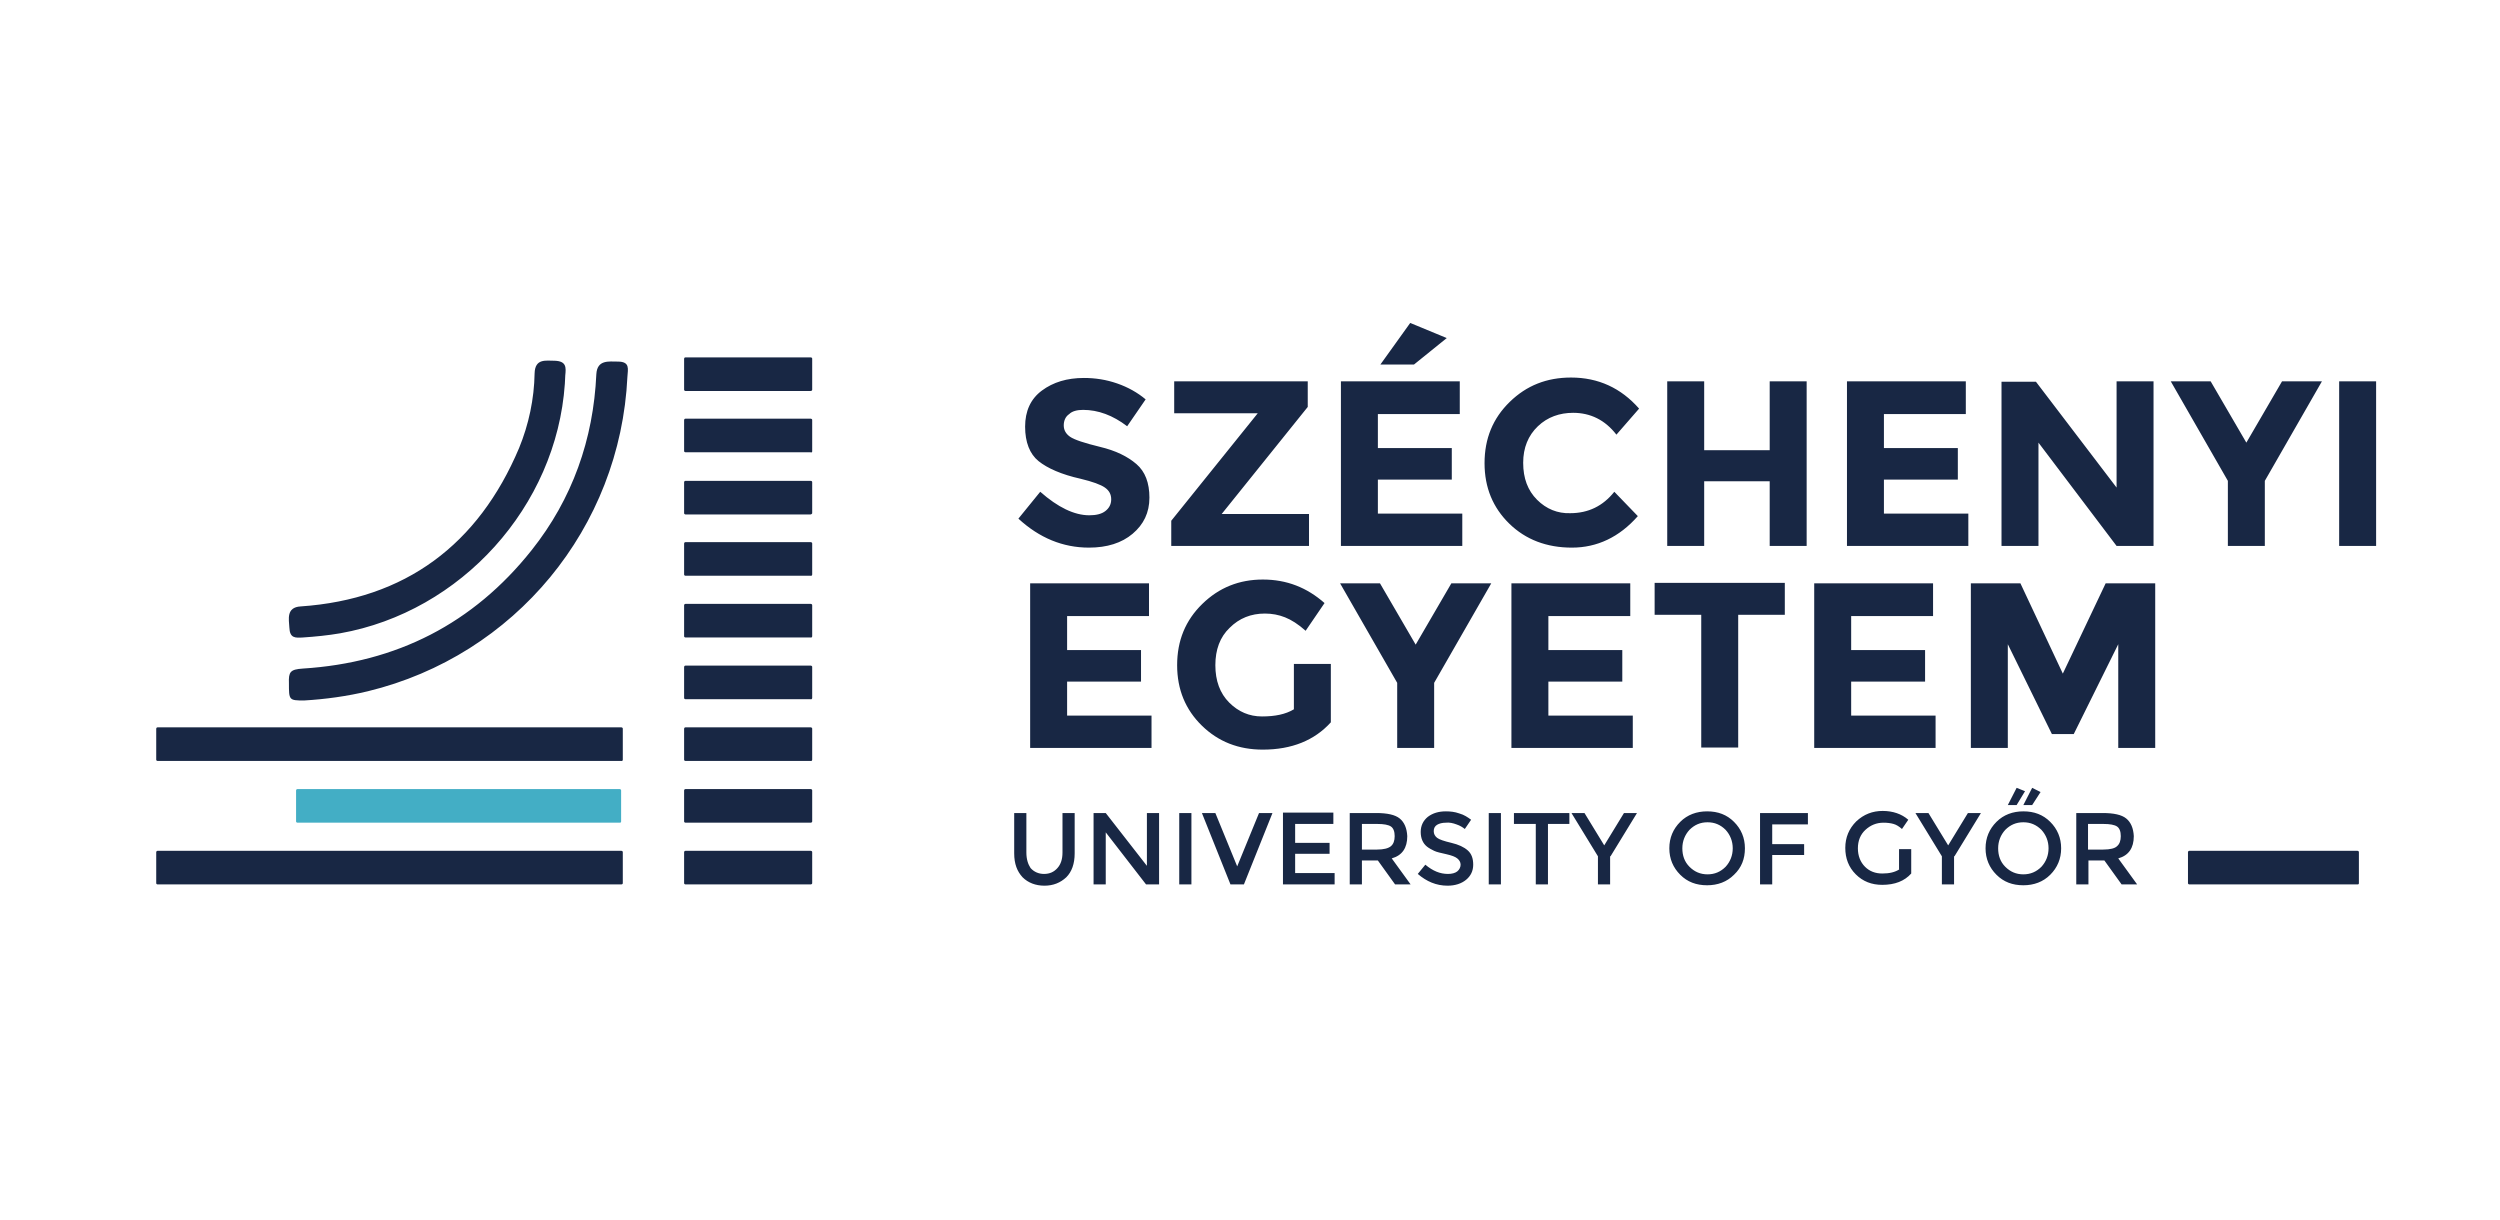
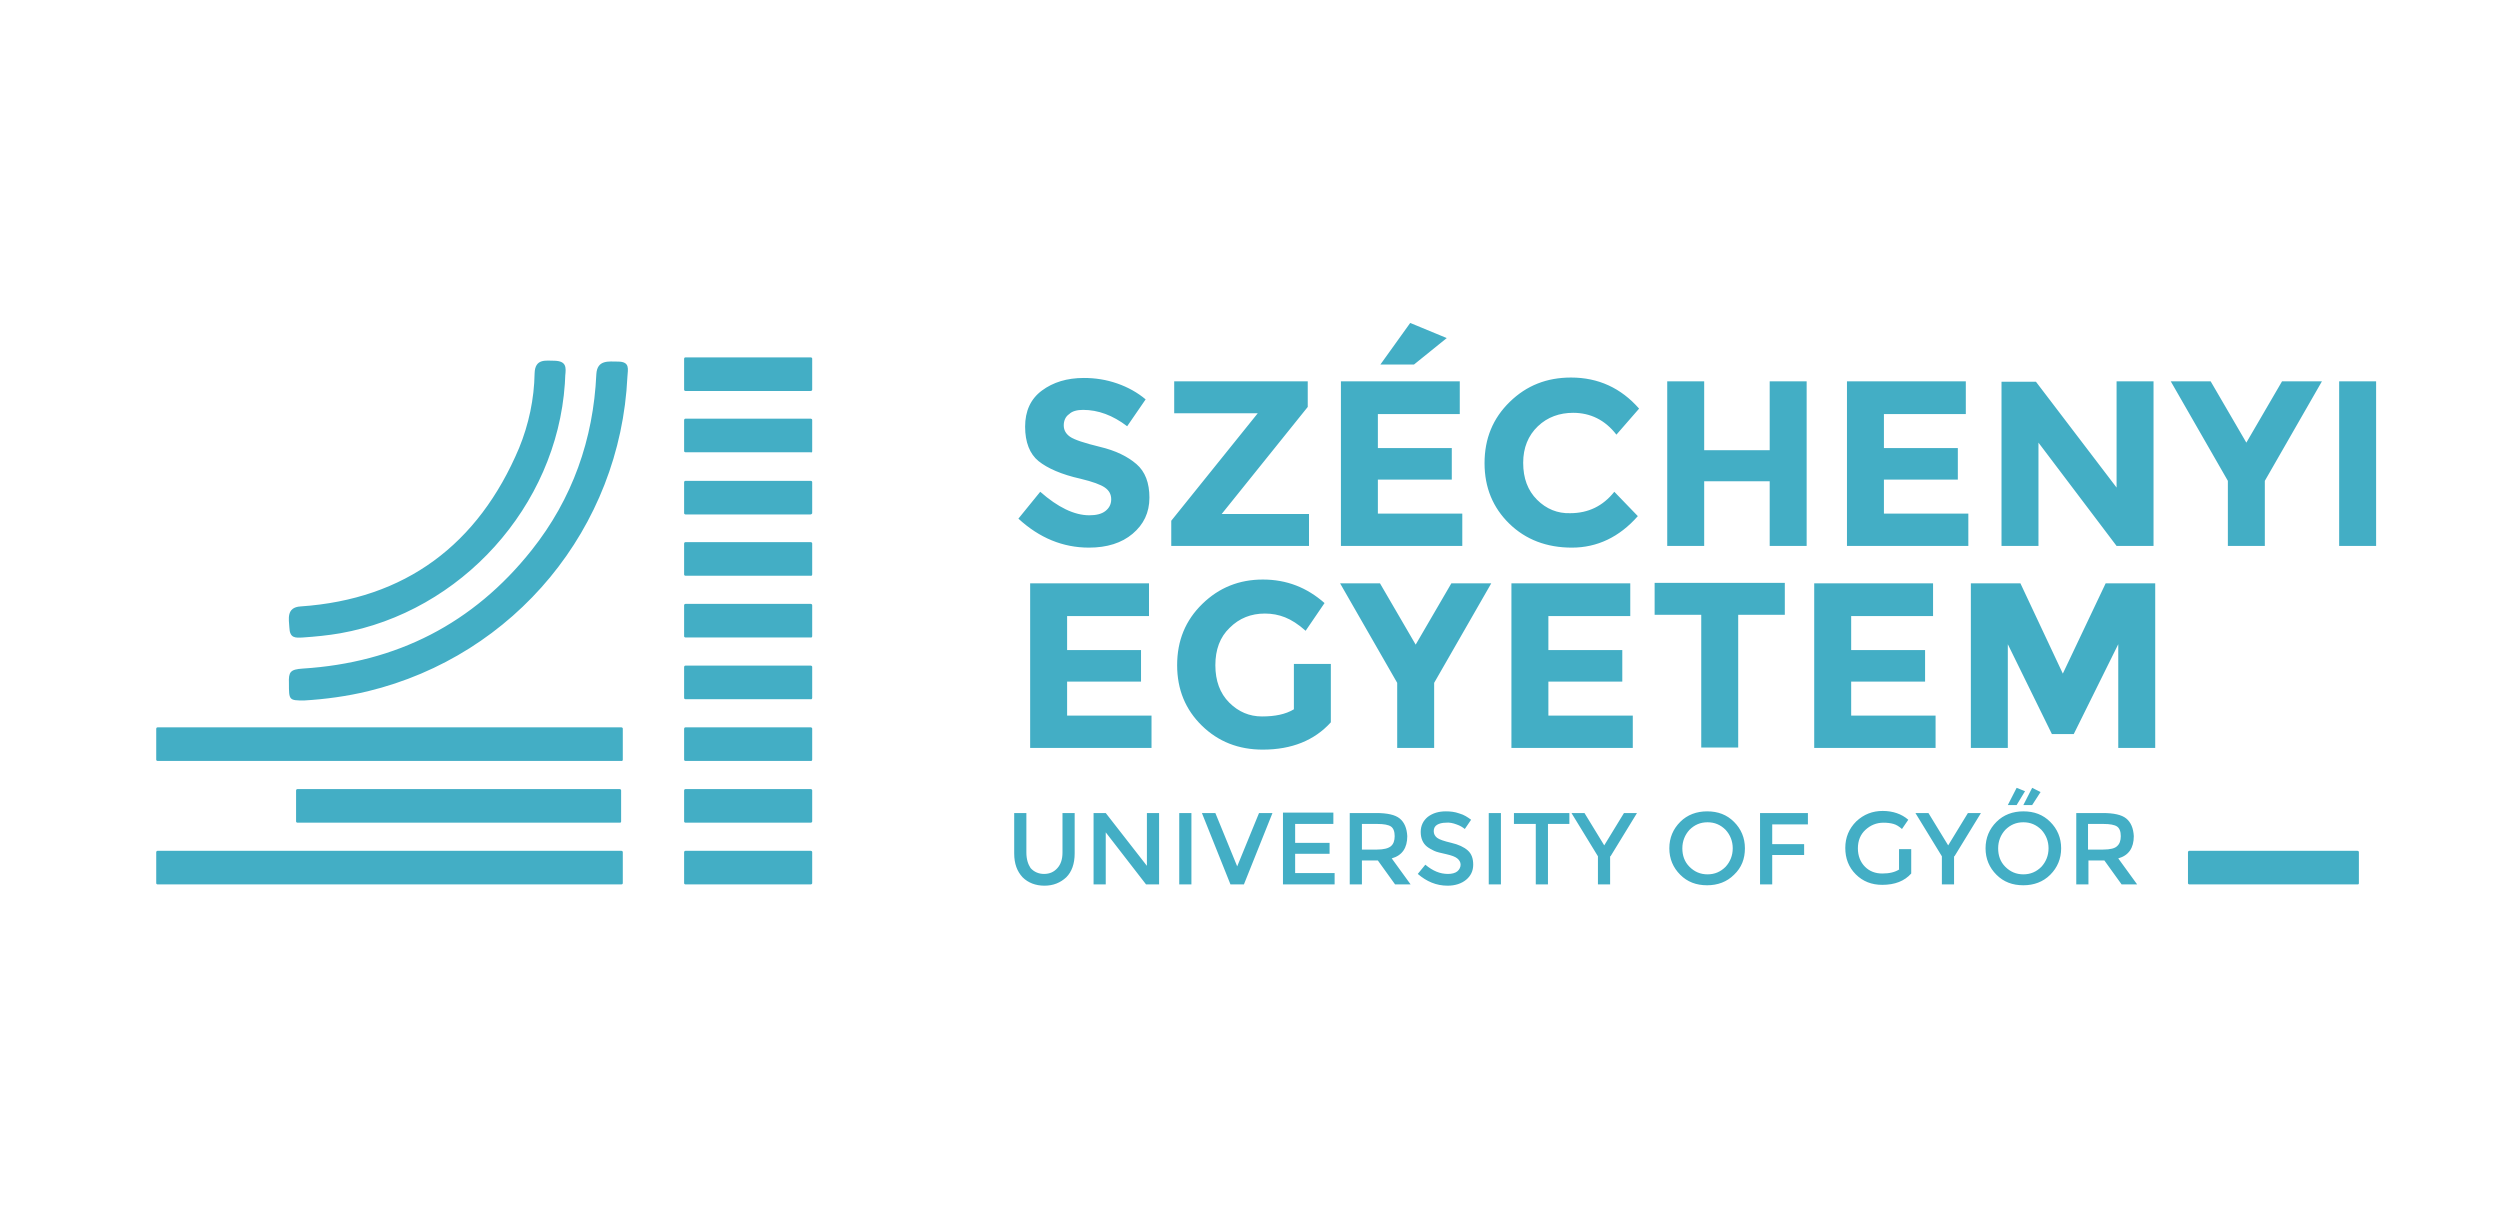
<svg xmlns="http://www.w3.org/2000/svg" version="1.1" id="Layer_1" x="0px" y="0px" viewBox="0 0 595.3 290.5" style="enable-background:new 0 0 595.3 290.5;" xml:space="preserve">
  <style type="text/css">
- 	.st0{fill:#182744;}
+ 	.st0{fill:#43AEC5;}
	.st1{fill:#43AEC5;}
</style>
  <path id="sze_logo_2_" class="st0" d="M68.8,162.7c-0.1-2.7,0.3-3.3,3.3-3.5c22.3-1.4,40.6-10.7,54.5-28.2  c9.7-12.2,14.7-26.4,15.4-41.9c0.2-3.5,3-3,5.1-3c3,0,2.4,1.8,2.3,3.6c-1.7,36-26.8,66.4-61.8,74.9c-5,1.2-10.1,1.9-15.2,2.2  C68.8,166.8,68.8,166.7,68.8,162.7z M134.6,89.4c0.2-1.9,0.3-3.4-2.5-3.5c-2.1,0-4.7-0.6-4.8,3c-0.1,6.1-1.4,12.2-3.7,17.8  c-9.7,23-27.1,36-52,37.7c-3.5,0.2-2.8,3.1-2.7,5c0.1,2.6,1.4,2.5,3.2,2.4c3-0.2,6-0.5,8.9-1c28.8-5.1,51.5-30.2,53.5-59.4  C134.5,90.8,134.6,90.1,134.6,89.4z M257.9,97.6c3.6,0,7.1,1.3,10.5,3.9l4.4-6.4c-1.9-1.6-4.2-2.9-6.8-3.8c-2.6-0.9-5.2-1.3-7.9-1.3  c-4,0-7.3,1-10,3c-2.7,2-4,4.9-4,8.6c0,3.7,1.1,6.5,3.2,8.2c2.1,1.7,5.5,3.2,10,4.2c2.9,0.7,4.8,1.4,5.8,2.1c1,0.7,1.5,1.6,1.5,2.8  c0,1.2-0.5,2.1-1.4,2.8c-0.9,0.7-2.2,1-3.8,1c-3.6,0-7.5-1.9-11.7-5.6l-5.2,6.4c5,4.6,10.6,6.9,16.8,6.9c4.3,0,7.8-1.1,10.4-3.3  c2.6-2.2,4-5,4-8.6c0-3.5-1-6.2-3.1-8c-2.1-1.8-4.9-3.2-8.7-4.1c-3.7-0.9-6.1-1.7-7.1-2.4c-1-0.7-1.5-1.6-1.5-2.7  c0-1.1,0.4-2.1,1.3-2.7C255.3,97.9,256.5,97.6,257.9,97.6z M311.7,130v-7.6h-20.8l20.5-25.5v-6.1h-31.8v7.6h19.9L278.9,124v6H311.7z   M319.3,90.8V130h28.9v-7.7h-20.1v-8.1h17.6v-7.5h-17.6v-8.1h19.5v-7.8H319.3z M344.5,80.5l-8.7-3.6l-7.1,9.9h8L344.5,80.5z   M366,119c-2.2-2.2-3.3-5.1-3.3-8.8c0-3.6,1.2-6.5,3.5-8.7c2.3-2.2,5.2-3.2,8.4-3.2c4.1,0,7.6,1.7,10.3,5.2l5.4-6.2  c-4.3-4.9-9.7-7.4-16.2-7.4c-5.8,0-10.6,1.9-14.6,5.8c-4,3.9-6,8.7-6,14.6c0,5.8,2,10.6,5.9,14.4c3.9,3.8,8.9,5.7,14.9,5.7  s11.3-2.5,15.7-7.5l-5.6-5.8c-2.7,3.4-6.2,5.1-10.5,5.1C370.9,122.3,368.2,121.2,366,119z M421.4,107.2h-15.6V90.8h-8.8V130h8.8  v-15.4h15.6V130h8.8V90.8h-8.8V107.2z M439.8,90.8V130h28.9v-7.7h-20.1v-8.1h17.6v-7.5h-17.6v-8.1h19.5v-7.8H439.8z M504,116.1  l-19.2-25.2h-8.2V130h8.8v-24.6L504,130h8.8V90.8H504V116.1z M539.3,114.5l13.6-23.7h-9.5l-8.5,14.6l-8.5-14.6h-9.5l13.6,23.7V130  h8.8V114.5z M557,130h8.8V90.8H557V130z M245.3,138.9v39.2h28.9v-7.7h-20.1v-8.1h17.6v-7.5h-17.6v-8.1h19.5v-7.8H245.3z   M308.1,168.9c-2,1.2-4.5,1.7-7.6,1.7c-3,0-5.6-1.1-7.8-3.3c-2.2-2.2-3.3-5.2-3.3-8.9s1.1-6.7,3.4-8.9c2.3-2.3,5.1-3.4,8.4-3.4  c1.7,0,3.3,0.3,4.8,0.9c1.5,0.6,3.1,1.6,4.9,3.2l4.5-6.6c-4.2-3.7-9-5.6-14.7-5.6c-5.6,0-10.4,1.9-14.4,5.8c-4,3.9-6,8.7-6,14.6  c0,5.8,2,10.6,5.9,14.4c3.9,3.8,8.7,5.7,14.5,5.7c6.9,0,12.3-2.2,16.2-6.5v-13.9h-8.8V168.9z M341.5,162.6l13.6-23.7h-9.5l-8.5,14.6  l-8.5-14.6h-9.5l13.6,23.7v15.5h8.8V162.6z M359.9,138.9v39.2h28.9v-7.7h-20.1v-8.1h17.6v-7.5h-17.6v-8.1h19.5v-7.8H359.9z   M425,146.4v-7.6h-31v7.6h11.1v31.6h8.8v-31.6H425z M432,138.9v39.2h28.9v-7.7h-20.1v-8.1h17.6v-7.5h-17.6v-8.1h19.5v-7.8H432z   M504.4,178.1h8.8v-39.2h-11.8l-10.2,21.5l-10.1-21.5h-11.8v39.2h8.8v-24.7l10.5,21.4h5.2l10.6-21.4V178.1z M244.4,203v-9.4h-2.9  v9.6c0,2.5,0.7,4.3,2,5.7c1.3,1.3,3.1,2,5.2,2c2.1,0,3.8-0.7,5.2-2c1.3-1.3,2-3.2,2-5.7v-9.6h-2.9v9.4c0,1.6-0.4,2.8-1.2,3.7  c-0.8,0.9-1.8,1.4-3.2,1.4c-1.3,0-2.4-0.5-3.2-1.4C244.8,205.8,244.4,204.6,244.4,203z M273.2,206.3l-9.9-12.7h-2.9v17h2.9v-12.4  l9.6,12.4h3.1v-17h-2.9V206.3z M280.8,210.6h2.9v-17h-2.9V210.6z M303,193.6h-3.2l-5.2,12.7l-5.2-12.7h-3.2l6.8,17h3.2L303,193.6z   M305.5,193.6v17h12.3v-2.7h-9.4v-4.6h8.2v-2.6h-8.2v-4.5h9.1v-2.7H305.5z M333.3,194.9c-1.1-0.9-3-1.3-5.6-1.3h-6.3v17h2.9v-5.7  h3.8l4.1,5.7h3.7l-4.5-6.2c2.5-0.7,3.7-2.5,3.7-5.3C335,197.2,334.4,195.8,333.3,194.9z M327.9,202.3h-3.6v-6.1h3.7  c1.5,0,2.6,0.2,3.2,0.6c0.6,0.4,0.9,1.2,0.9,2.3c0,1.1-0.3,1.9-0.9,2.4C330.6,202,329.5,202.3,327.9,202.3z M346.8,196.3  c0.9,0.3,1.5,0.7,2,1.1l1.5-2.2c-0.8-0.6-1.7-1.2-2.8-1.5c-1.1-0.4-2.2-0.5-3.2-0.5c-1.7,0-3.1,0.4-4.3,1.3  c-1.1,0.9-1.7,2.1-1.7,3.6s0.5,2.7,1.5,3.5c0.5,0.4,1.1,0.7,1.7,1c0.6,0.3,1.6,0.5,2.9,0.8c1.3,0.3,2.1,0.6,2.6,1  c0.5,0.4,0.8,0.9,0.8,1.5s-0.3,1.2-0.8,1.6c-0.5,0.4-1.3,0.6-2.2,0.6c-1.9,0-3.6-0.7-5.4-2.2l-1.8,2.2c2.1,1.8,4.4,2.8,7.1,2.8  c1.8,0,3.3-0.5,4.4-1.4c1.1-0.9,1.7-2.1,1.7-3.6c0-1.5-0.4-2.6-1.3-3.4c-0.9-0.8-2.2-1.4-3.9-1.8c-1.7-0.4-2.9-0.8-3.4-1.2  s-0.8-0.9-0.8-1.6s0.3-1.2,0.8-1.5s1.2-0.5,2.1-0.5C345.1,195.8,346,196,346.8,196.3z M354.5,210.6h2.9v-17h-2.9V210.6z   M373.7,196.2v-2.6h-13.2v2.6h5.2v14.4h2.9v-14.4H373.7z M383.5,203.9l6.3-10.3h-3.1l-4.7,7.7l-4.7-7.7h-3.1l6.3,10.3v6.7h2.9V203.9  z M415.5,202c0-2.5-0.9-4.6-2.6-6.3c-1.7-1.7-3.8-2.5-6.4-2.5c-2.5,0-4.7,0.8-6.4,2.5c-1.7,1.7-2.6,3.8-2.6,6.3s0.9,4.6,2.6,6.3  c1.7,1.7,3.8,2.5,6.4,2.5c2.5,0,4.7-0.8,6.4-2.5C414.7,206.6,415.5,204.5,415.5,202z M412.6,202c0,1.7-0.6,3.2-1.7,4.4  c-1.2,1.2-2.6,1.8-4.3,1.8c-1.7,0-3.1-0.6-4.3-1.8c-1.2-1.2-1.7-2.7-1.7-4.4c0-1.7,0.6-3.2,1.7-4.4c1.2-1.2,2.6-1.8,4.3-1.8  c1.7,0,3.1,0.6,4.3,1.8C412,198.8,412.6,200.3,412.6,202z M430.5,196.3l0-2.7h-11.4v17h2.9v-7h7.6V201H422v-4.7H430.5z M452.3,207  c-1.1,0.7-2.4,1-4.1,1c-1.6,0-3-0.5-4.1-1.6c-1.1-1.1-1.7-2.6-1.7-4.4c0-1.8,0.6-3.3,1.8-4.4c1.2-1.1,2.6-1.7,4.3-1.7  c0.9,0,1.7,0.1,2.4,0.3c0.7,0.2,1.3,0.6,2,1.2l1.5-2.2c-1.6-1.4-3.7-2.1-6.1-2.1s-4.5,0.8-6.3,2.5c-1.7,1.7-2.6,3.8-2.6,6.3  c0,2.5,0.8,4.6,2.5,6.3c1.7,1.7,3.8,2.5,6.3,2.5c3,0,5.3-0.9,6.9-2.7v-5.8h-2.9V207z M465.4,203.9l6.3-10.3h-3.1l-4.7,7.7l-4.7-7.7  h-3.1l6.3,10.3v6.7h2.9V203.9z M490.8,202c0-2.5-0.9-4.6-2.6-6.3c-1.7-1.7-3.8-2.5-6.4-2.5c-2.5,0-4.7,0.8-6.4,2.5  c-1.7,1.7-2.6,3.8-2.6,6.3s0.9,4.6,2.6,6.3c1.7,1.7,3.8,2.5,6.4,2.5c2.5,0,4.7-0.8,6.4-2.5C489.9,206.6,490.8,204.5,490.8,202z   M487.8,202c0,1.7-0.6,3.2-1.7,4.4c-1.2,1.2-2.6,1.8-4.3,1.8s-3.1-0.6-4.3-1.8c-1.2-1.2-1.7-2.7-1.7-4.4c0-1.7,0.6-3.2,1.7-4.4  c1.2-1.2,2.6-1.8,4.3-1.8s3.1,0.6,4.3,1.8C487.2,198.8,487.8,200.3,487.8,202z M506.3,194.9c-1.1-0.9-3-1.3-5.6-1.3h-6.3v17h2.9  v-5.7h3.8l4.1,5.7h3.7l-4.5-6.2c2.5-0.7,3.7-2.5,3.7-5.3C508,197.2,507.4,195.8,506.3,194.9z M500.8,202.3h-3.6v-6.1h3.7  c1.5,0,2.6,0.2,3.2,0.6c0.6,0.4,0.9,1.2,0.9,2.3c0,1.1-0.3,1.9-0.9,2.4C503.6,202,502.5,202.3,500.8,202.3z M193.4,92.8v-7.4  c0-0.2-0.2-0.3-0.3-0.3h-29.9c-0.2,0-0.3,0.2-0.3,0.3v7.4c0,0.2,0.2,0.3,0.3,0.3H193C193.2,93.1,193.4,93,193.4,92.8z M193.4,107.5  V100c0-0.2-0.2-0.3-0.3-0.3h-29.9c-0.2,0-0.3,0.2-0.3,0.3v7.4c0,0.2,0.2,0.3,0.3,0.3H193C193.2,107.8,193.4,107.7,193.4,107.5z   M193.4,122.2v-7.4c0-0.2-0.2-0.3-0.3-0.3h-29.9c-0.2,0-0.3,0.2-0.3,0.3v7.4c0,0.2,0.2,0.3,0.3,0.3H193  C193.2,122.5,193.4,122.3,193.4,122.2z M193.4,136.8v-7.4c0-0.2-0.2-0.3-0.3-0.3h-29.9c-0.2,0-0.3,0.2-0.3,0.3v7.4  c0,0.2,0.2,0.3,0.3,0.3H193C193.2,137.2,193.4,137,193.4,136.8z M193.4,151.5v-7.4c0-0.2-0.2-0.3-0.3-0.3h-29.9  c-0.2,0-0.3,0.2-0.3,0.3v7.4c0,0.2,0.2,0.3,0.3,0.3H193C193.2,151.9,193.4,151.7,193.4,151.5z M193.4,166.2v-7.4  c0-0.2-0.2-0.3-0.3-0.3h-29.9c-0.2,0-0.3,0.2-0.3,0.3v7.4c0,0.2,0.2,0.3,0.3,0.3H193C193.2,166.6,193.4,166.4,193.4,166.2z   M193.4,180.9v-7.4c0-0.2-0.2-0.3-0.3-0.3h-29.9c-0.2,0-0.3,0.2-0.3,0.3v7.4c0,0.2,0.2,0.3,0.3,0.3H193  C193.2,181.3,193.4,181.1,193.4,180.9z M193.4,195.6v-7.4c0-0.2-0.2-0.3-0.3-0.3h-29.9c-0.2,0-0.3,0.2-0.3,0.3v7.4  c0,0.2,0.2,0.3,0.3,0.3H193C193.2,195.9,193.4,195.8,193.4,195.6z M193.4,210.3v-7.4c0-0.2-0.2-0.3-0.3-0.3h-29.9  c-0.2,0-0.3,0.2-0.3,0.3v7.4c0,0.2,0.2,0.3,0.3,0.3H193C193.2,210.6,193.4,210.5,193.4,210.3z M148.3,180.9v-7.4  c0-0.2-0.2-0.3-0.3-0.3H37.5c-0.2,0-0.3,0.2-0.3,0.3v7.4c0,0.2,0.2,0.3,0.3,0.3H148C148.1,181.3,148.3,181.1,148.3,180.9z   M148.3,210.3v-7.4c0-0.2-0.2-0.3-0.3-0.3H37.5c-0.2,0-0.3,0.2-0.3,0.3v7.4c0,0.2,0.2,0.3,0.3,0.3H148  C148.1,210.6,148.3,210.5,148.3,210.3z M561.7,210.3v-7.4c0-0.2-0.2-0.3-0.3-0.3h-40.1c-0.2,0-0.3,0.2-0.3,0.3v7.4  c0,0.2,0.2,0.3,0.3,0.3h40.1C561.6,210.6,561.7,210.5,561.7,210.3z M485.9,188.6l-2-1l-2.1,4.1h2.1L485.9,188.6z M482.2,188.4  l-2-0.8l-2.1,4.1h2.1L482.2,188.4z" />
  <path class="st1" d="M147.9,195.6v-7.4c0-0.2-0.2-0.3-0.3-0.3H70.8c-0.2,0-0.3,0.2-0.3,0.3v7.4c0,0.2,0.2,0.3,0.3,0.3h76.8  C147.8,195.9,147.9,195.8,147.9,195.6z" />
</svg>
